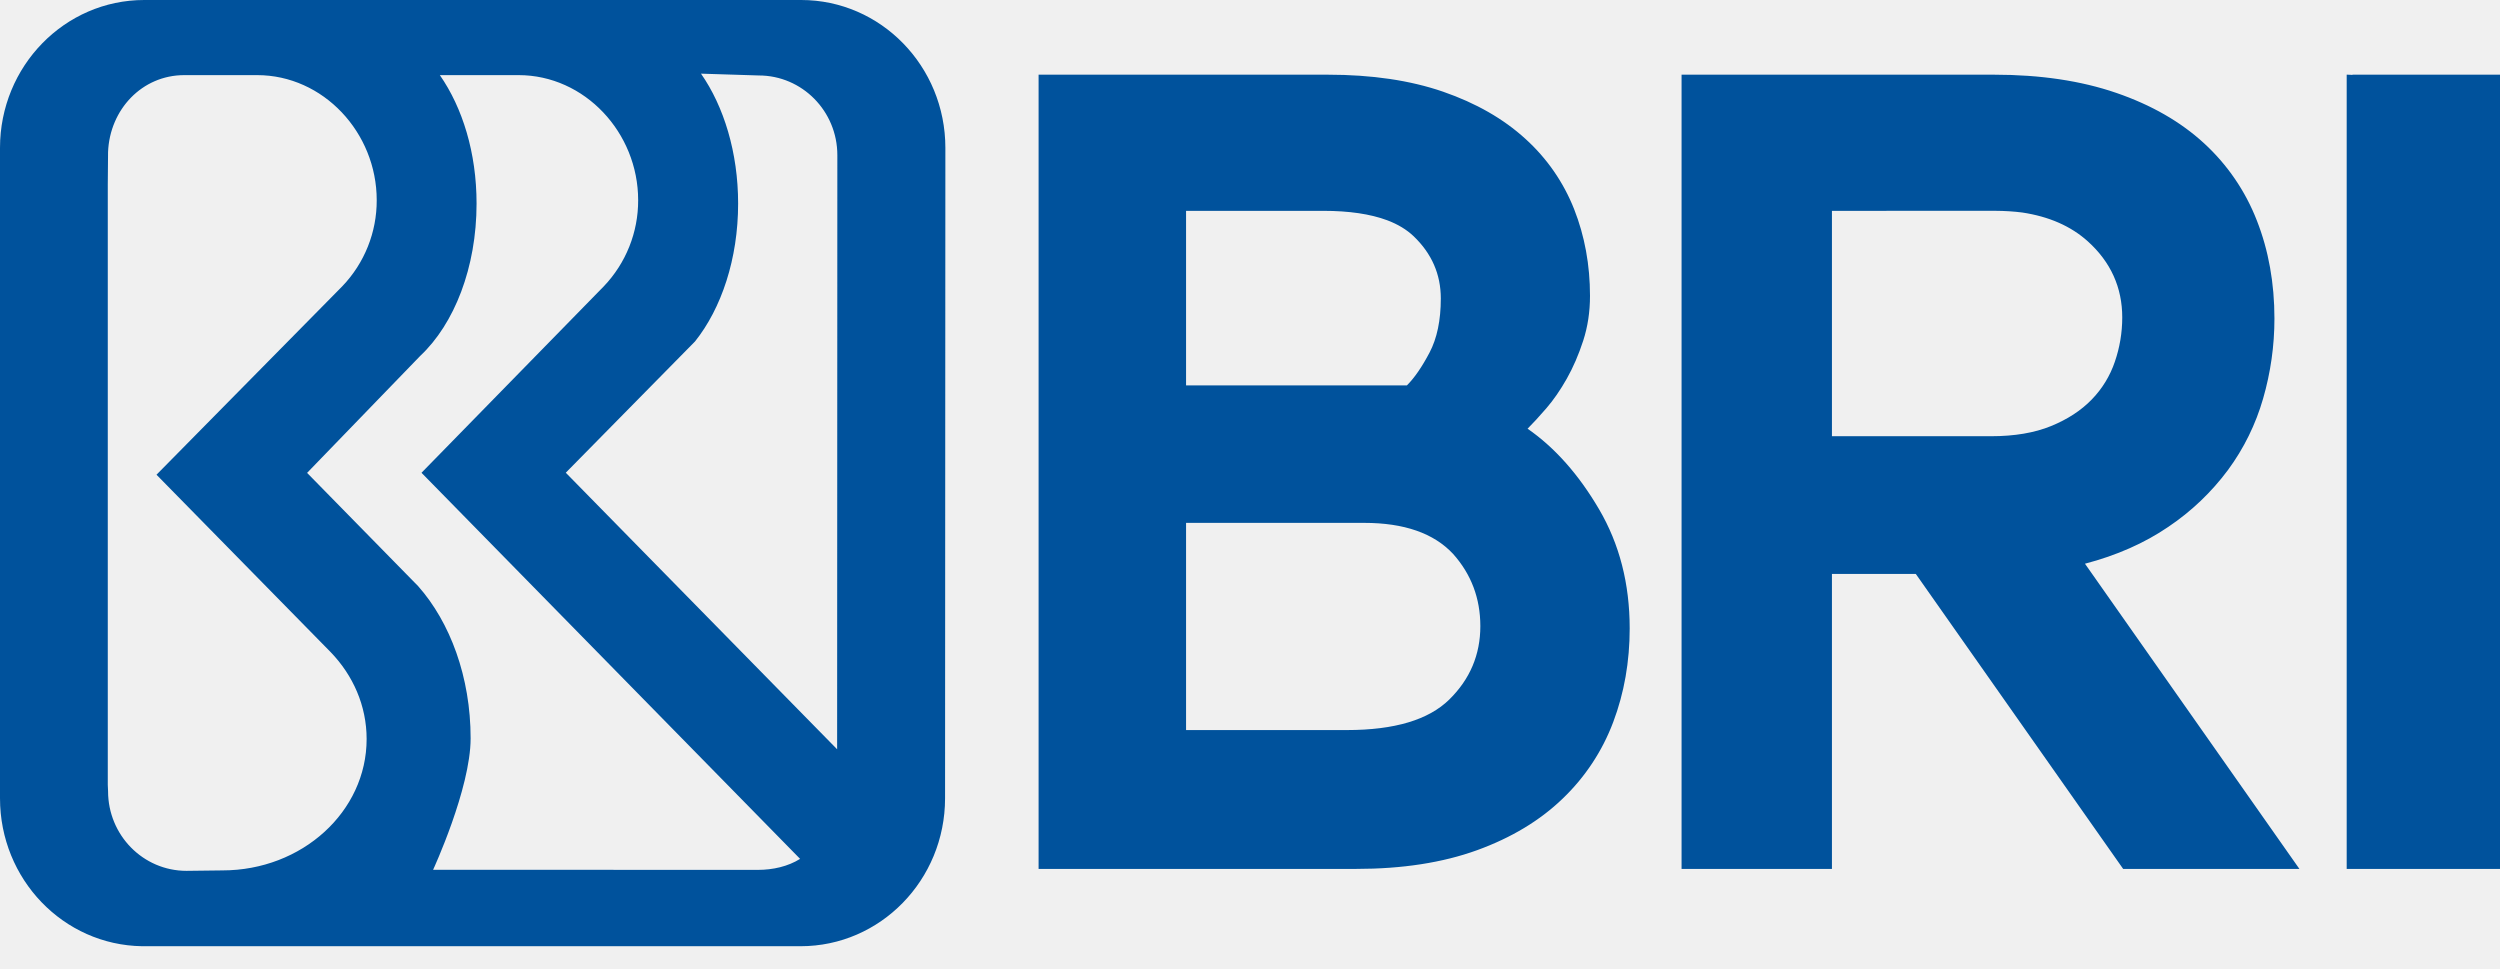
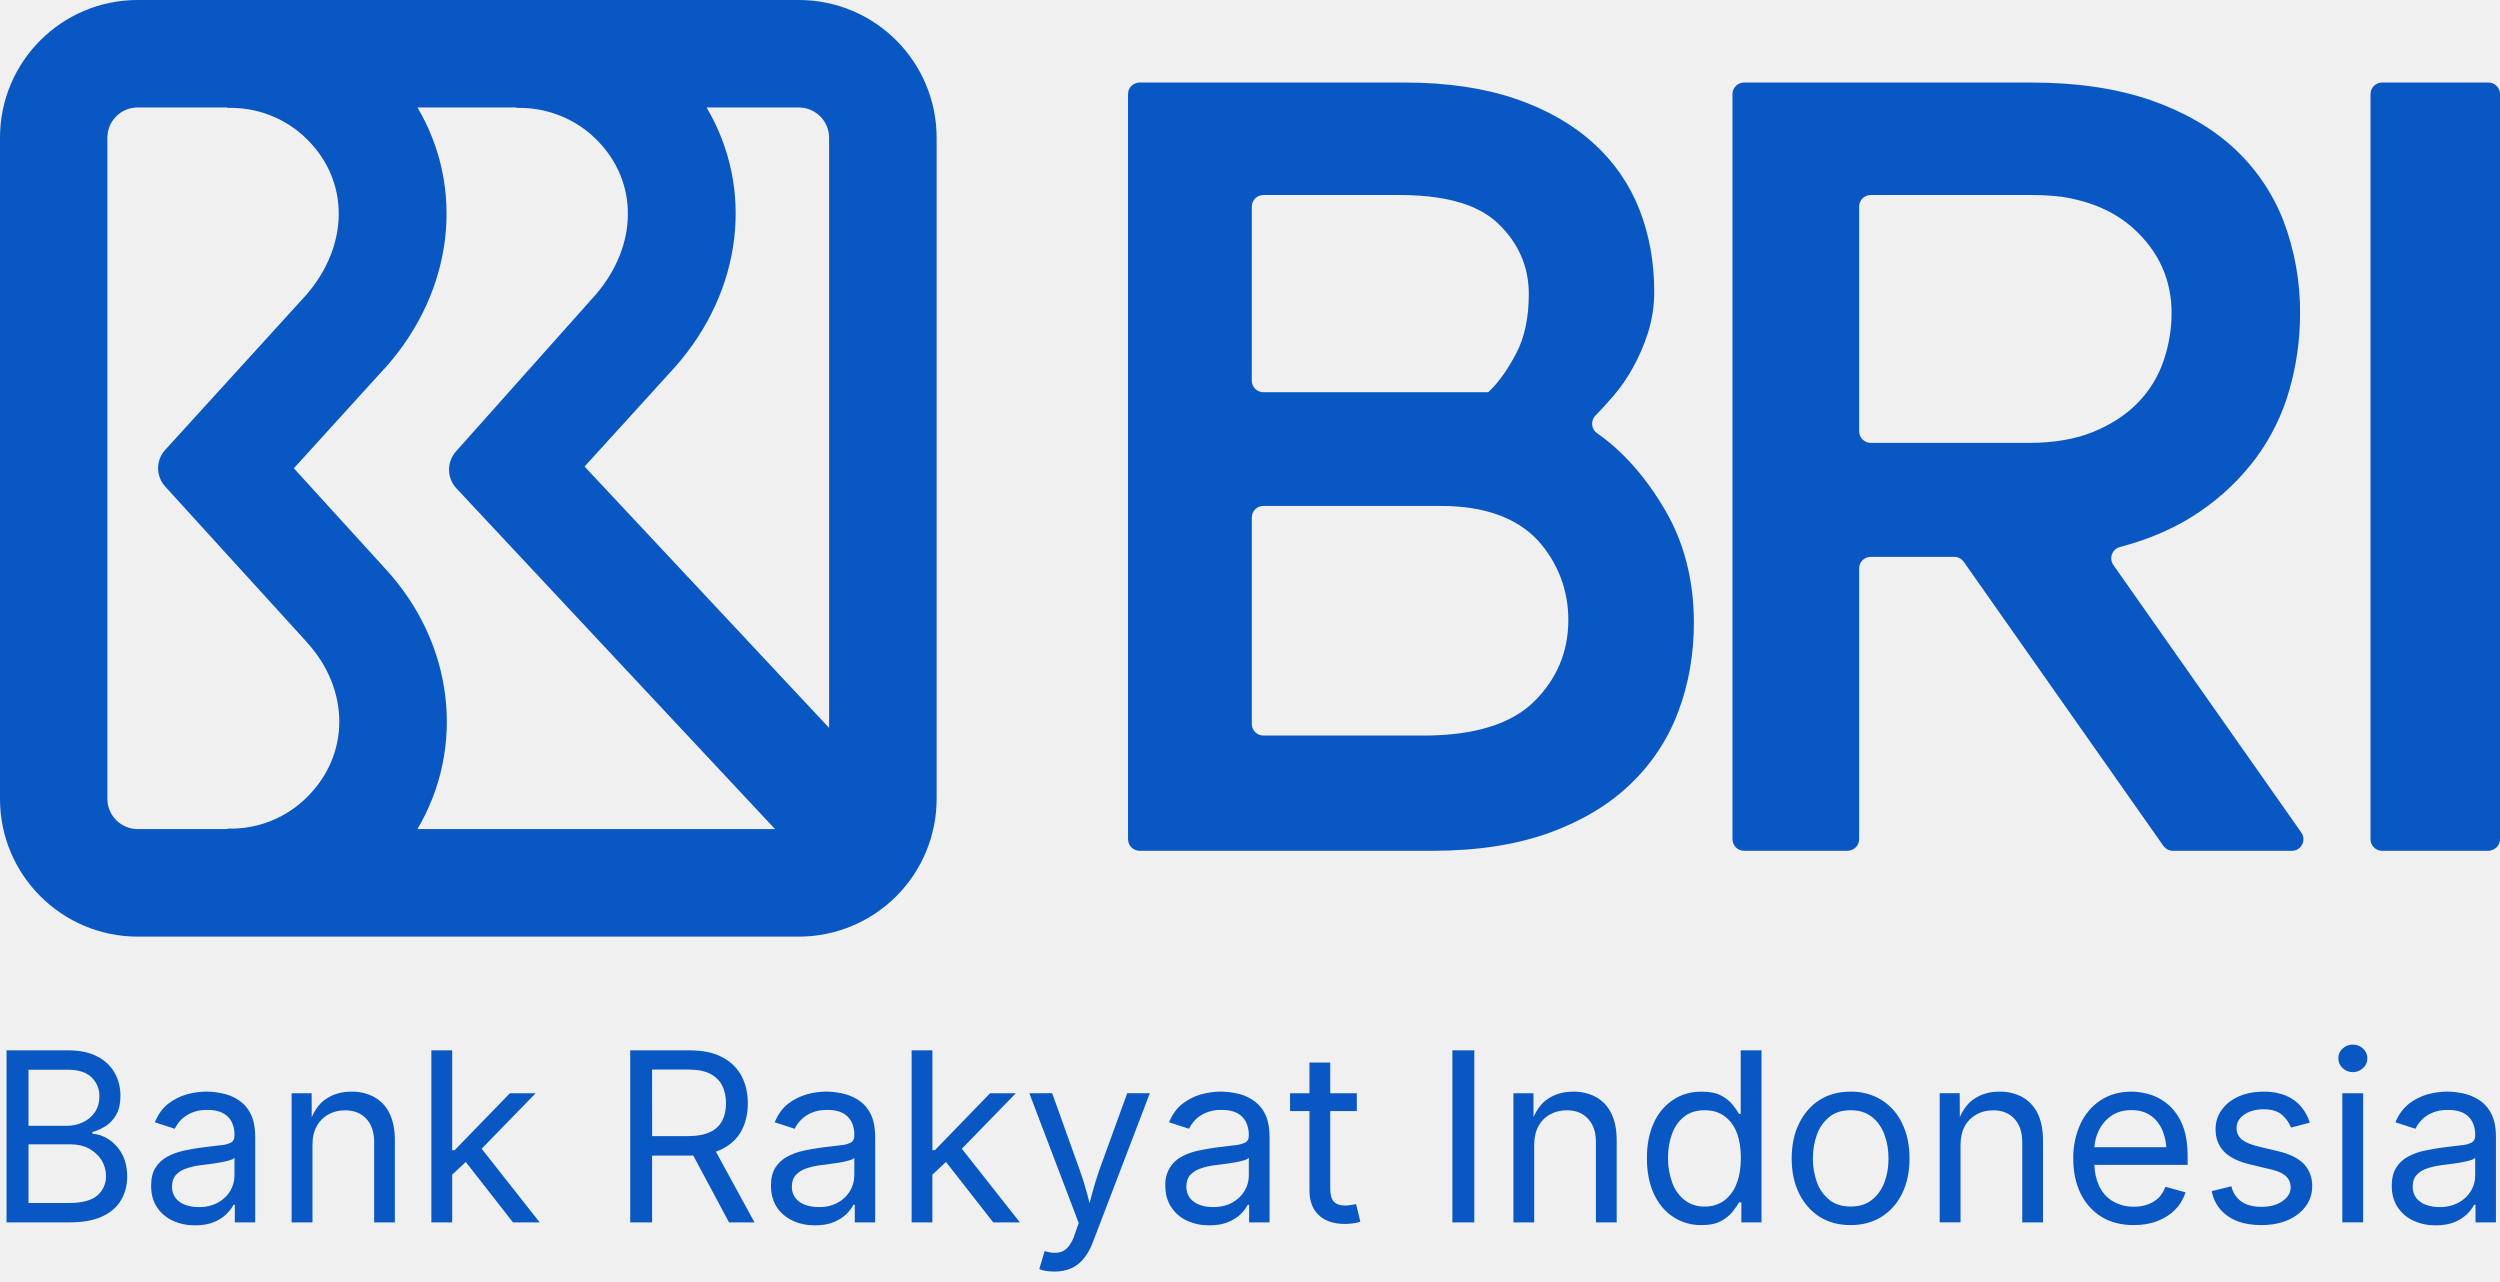
- <svg fill="none" viewBox="0 0 80 31">
-   <g fill="#00529C" clip-path="url(#clip0_3802_11089)">
-     <path d="M25.636 0H4.616C2.069 0 0 2.118 0 4.734v20.81c0 2.593 2.027 4.697 4.548 4.735H25.62c2.549 0 4.622-2.118 4.622-4.734l.01-20.81C30.253 2.117 28.184 0 25.636 0M7.115 27.853l-1.147.014c-1.39 0-2.51-1.143-2.51-2.549l-.009-.202V5.898l.009-1.036c.056-1.36 1.087-2.458 2.44-2.458h2.33c2.116 0 3.827 1.838 3.827 4.002a3.96 3.96 0 0 1-1.102 2.755l-5.945 6.03 5.574 5.678c.716.742 1.15 1.716 1.15 2.78 0 2.322-2.064 4.204-4.617 4.204m17.138-.017-10.394-.003s1.201-2.6 1.201-4.207c0-1.959-.655-3.712-1.68-4.87l-3.553-3.624 3.623-3.746c1.085-1.019 1.8-2.821 1.8-4.872 0-1.625-.448-3.064-1.175-4.11h2.52c2.114 0 3.826 1.838 3.826 4.002a3.97 3.97 0 0 1-1.098 2.755l-5.835 5.968 12.115 12.355c-.386.242-.869.352-1.35.352m2.535-3.859-8.683-8.85 4.135-4.2c.843-1.056 1.38-2.641 1.38-4.413 0-1.634-.458-3.112-1.188-4.157l1.849.058c1.386 0 2.514 1.14 2.514 2.55zm22.095-10.259q.255-.255.6-.653.345-.4.653-.945t.526-1.216.218-1.434q0-1.488-.508-2.777a6 6 0 0 0-1.561-2.252q-1.053-.96-2.633-1.507-1.578-.544-3.685-.544h-9.258v25.415H43.4q2.214 0 3.867-.599 1.651-.6 2.74-1.652a6.6 6.6 0 0 0 1.617-2.45q.526-1.397.526-2.996 0-2.141-.98-3.812t-2.288-2.578m-4.495-6.671q.516.194.851.514.867.831.868 1.988 0 1.05-.362 1.736-.362.688-.723 1.048h-7.067V6.747h4.393q1.233 0 2.04.3m-.733 9.685q1.919 0 2.845.993.871.976.872 2.31 0 1.374-.994 2.35t-3.272.977h-5.151v-6.63zm25.733.127a7.8 7.8 0 0 0 1.906-1.816 7.2 7.2 0 0 0 1.126-2.287 9.2 9.2 0 0 0 .363-2.56q0-1.706-.563-3.14a6.6 6.6 0 0 0-1.688-2.47q-1.126-1.035-2.814-1.615t-3.903-.581H53.81v25.415h4.812v-9.44h2.683l6.636 9.44h5.64l-6.862-9.766q1.524-.4 2.668-1.18M63.85 6.746q.453.002.86.054 1.288.193 2.099.922 1.103.996 1.103 2.44-.001.724-.236 1.411a3.2 3.2 0 0 1-.74 1.211q-.508.525-1.302.85-.796.325-1.917.325h-5.095V6.747zM75.28 2.39v.007c-.049-.001-.097-.007-.145-.007h-.041v25.415H80V2.39z" />
+ <svg fill="none" viewBox="0 0 80 41">
+   <g clip-path="url(#clip0_3802_8213)">
+     <path fill="#0857C3" d="M74.954 34.984v4.13h.666v-4.13zm-42.015 0 1.58 4.153-.12.343a1.2 1.2 0 0 1-.23.437.5.5 0 0 1-.301.165.9.9 0 0 1-.372-.029l-.068-.018-.171.577a.8.8 0 0 0 .181.052q.13.026.308.026.291 0 .524-.1a1.1 1.1 0 0 0 .408-.314q.178-.214.3-.543l1.817-4.75h-.724l-.89 2.45q-.13.376-.233.761l-.082.307-.08-.307a9 9 0 0 0-.238-.761l-.879-2.45zm39.49-.051q-.438 0-.786.152-.346.152-.545.427-.2.27-.2.625.001.436.274.716.272.277.836.41l.685.164q.307.07.457.212.151.143.151.357.002.257-.26.438-.254.186-.685.185c-.245 0-.456-.053-.617-.159a.8.8 0 0 1-.334-.499l-.63.155q.071.354.286.596.216.243.544.37.333.122.755.121.488 0 .854-.161.368-.163.572-.446.206-.28.204-.645a1 1 0 0 0-.266-.706q-.274-.277-.833-.409l-.625-.148q-.36-.087-.528-.223a.46.46 0 0 1-.168-.37q0-.258.246-.428.248-.17.617-.17.398.002.596.182.199.18.283.403l.602-.157a1.5 1.5 0 0 0-.279-.514 1.26 1.26 0 0 0-.484-.35 1.8 1.8 0 0 0-.722-.128m-4.225 0q-.562 0-.979.272-.42.273-.65.757a2.6 2.6 0 0 0-.23 1.12q.001.637.235 1.112c.157.32.381.565.668.745q.434.265 1.034.264.426 0 .761-.132c.229-.09.415-.21.57-.37.15-.153.26-.34.323-.546l-.641-.178q-.08.21-.221.356a1 1 0 0 1-.347.21 1.3 1.3 0 0 1-.441.072 1.3 1.3 0 0 1-.662-.167q-.289-.164-.446-.483a1.7 1.7 0 0 1-.157-.689h2.983v-.278q0-.574-.154-.97a1.7 1.7 0 0 0-.417-.635 1.6 1.6 0 0 0-.58-.351 2 2 0 0 0-.65-.11m0 .592q.373-.002.627.179.25.178.377.493.094.234.117.515h-2.303q.016-.282.137-.528a1.2 1.2 0 0 1 .407-.478q.264-.182.638-.181m-4.226-.592q-.466 0-.817.241-.272.184-.445.573l-.005-.763h-.64v4.132h.667V36.64c0-.237.046-.435.136-.603a.94.94 0 0 1 .374-.375q.236-.131.532-.132.433 0 .683.272.249.271.25.745v2.57h.664V36.49q-.001-.522-.176-.868a1.2 1.2 0 0 0-.489-.518 1.5 1.5 0 0 0-.734-.171m-4.76 0q-.563-.002-.988.265-.42.266-.657.75-.239.482-.238 1.126 0 .638.237 1.118.239.478.658.747.425.265.989.264.56 0 .99-.264.425-.269.66-.747.236-.48.237-1.118 0-.645-.237-1.126a1.77 1.77 0 0 0-.66-.75 1.83 1.83 0 0 0-.99-.265m0 .594q.416 0 .686.216.268.214.4.568c.087.239.128.49.128.763q.001.408-.128.755-.132.352-.4.565-.27.215-.685.215-.417-.001-.683-.215a1.3 1.3 0 0 1-.396-.565 2.2 2.2 0 0 1-.128-.755q0-.412.128-.763a1.3 1.3 0 0 1 .396-.568q.266-.216.683-.216m-8.881-.594q-.47 0-.822.241-.27.184-.443.572l-.002-.762h-.641v4.133h.664v-2.478q.001-.354.137-.603a.93.93 0 0 1 .372-.375q.238-.131.534-.132.43 0 .681.272.251.271.252.745v2.57h.664V36.49q0-.522-.177-.868a1.16 1.16 0 0 0-.487-.518 1.5 1.5 0 0 0-.732-.171m-39.1 0q-.467 0-.818.241-.271.184-.445.577l-.003-.767h-.64v4.132h.667V36.64c0-.237.043-.435.136-.603a.94.94 0 0 1 .373-.375q.237-.131.532-.132.434 0 .683.272.249.271.25.745v2.57h.662V36.49q0-.522-.173-.868a1.17 1.17 0 0 0-.49-.518 1.5 1.5 0 0 0-.733-.171m67.084-.002c-.215 0-.427.03-.644.088a1.8 1.8 0 0 0-.594.302 1.44 1.44 0 0 0-.431.592l.64.208q.067-.143.198-.283a1 1 0 0 1 .342-.229q.21-.094.507-.092.285-.001.48.094a.66.66 0 0 1 .29.279.9.9 0 0 1 .095.435v.023c0 .101-.041.171-.113.215a.9.9 0 0 1-.347.086l-.603.074c-.19.027-.384.058-.57.101a1.9 1.9 0 0 0-.521.192.96.96 0 0 0-.373.349c-.095.149-.143.338-.143.576q-.001.406.19.69c.124.19.3.339.505.432q.322.149.714.148.35 0 .6-.103a1.3 1.3 0 0 0 .4-.255q.155-.155.226-.3h.045v.563h.654v-2.723q.002-.485-.16-.776a1.13 1.13 0 0 0-.407-.435 1.5 1.5 0 0 0-.51-.198 2.5 2.5 0 0 0-.47-.053m.883 2.12v.574a.96.96 0 0 1-.132.478 1 1 0 0 1-.39.376 1.23 1.23 0 0 1-.625.147 1.2 1.2 0 0 1-.437-.075.7.7 0 0 1-.306-.218.6.6 0 0 1-.11-.361q-.001-.233.126-.374a.8.8 0 0 1 .333-.208 2.3 2.3 0 0 1 .45-.103q.096-.01.257-.033a6 6 0 0 0 .343-.05 3 3 0 0 0 .313-.068q.135-.038.178-.085m-40.13-2.12c-.212 0-.424.03-.645.088a1.8 1.8 0 0 0-.594.302q-.27.212-.427.592l.639.208a1.1 1.1 0 0 1 .198-.283q.13-.14.34-.229a1.2 1.2 0 0 1 .508-.092q.287-.001.481.094a.64.64 0 0 1 .287.279.9.9 0 0 1 .099.435v.023q0 .15-.114.215a1 1 0 0 1-.347.086c-.152.02-.356.043-.602.074a7 7 0 0 0-.573.101q-.284.063-.518.192a.97.97 0 0 0-.373.349 1.05 1.05 0 0 0-.145.576q0 .406.192.69c.124.19.3.34.505.432q.322.149.712.148.353 0 .598-.103c.167-.068.3-.156.405-.255q.154-.155.225-.3h.045v.563h.654v-2.723q-.002-.485-.16-.776a1.13 1.13 0 0 0-.407-.435 1.4 1.4 0 0 0-.51-.198 2.5 2.5 0 0 0-.472-.053m.886 2.12v.574a.96.96 0 0 1-.133.478q-.135.232-.391.376-.255.148-.623.147-.25 0-.438-.075a.7.7 0 0 1-.305-.218.6.6 0 0 1-.11-.361q0-.233.124-.374a.8.8 0 0 1 .335-.208q.208-.073.45-.103l.262-.033q.161-.019.336-.05.158-.023.313-.068a.4.4 0 0 0 .18-.085m-13.505-2.12q-.318 0-.642.088c-.216.063-.42.165-.598.302q-.27.212-.427.592l.64.208a1.04 1.04 0 0 1 .538-.512q.21-.094.507-.092.288-.001.481.094a.65.65 0 0 1 .287.279.9.9 0 0 1 .095.435v.023q0 .15-.112.215a.9.9 0 0 1-.344.086l-.602.074a7 7 0 0 0-.574.101q-.286.063-.52.192a1 1 0 0 0-.376.349c-.093.149-.14.338-.14.576q.001.406.188.69c.126.19.303.338.51.432q.32.149.711.148.352 0 .599-.103c.165-.068.299-.156.404-.255q.154-.155.225-.3h.045v.563h.652v-2.723q0-.485-.16-.776a1.13 1.13 0 0 0-.407-.435 1.5 1.5 0 0 0-.512-.198 2.4 2.4 0 0 0-.468-.053m.88 2.12v.574a.99.99 0 0 1-.52.854 1.2 1.2 0 0 1-.622.147q-.249 0-.442-.075a.7.7 0 0 1-.303-.218.57.57 0 0 1-.112-.361q0-.233.129-.374a.8.8 0 0 1 .332-.208 2.3 2.3 0 0 1 .45-.103q.098-.01.26-.033.165-.02.34-.05.158-.023.311-.068.139-.038.178-.085M6.62 34.931q-.318 0-.643.088a1.8 1.8 0 0 0-.595.302q-.27.212-.427.592l.638.208q.075-.156.196-.283.135-.138.342-.229.211-.094.506-.092.288-.001.48.094c.124.06.227.157.292.279a.9.9 0 0 1 .094.435v.023q0 .15-.111.215a.9.9 0 0 1-.347.086l-.604.074a7 7 0 0 0-.574.101c-.185.042-.36.106-.515.192a1 1 0 0 0-.376.349c-.093.149-.14.338-.14.576q-.002.406.187.69c.126.19.302.339.508.432q.32.149.712.148.35 0 .6-.103c.163-.068.297-.156.4-.255q.159-.155.227-.3h.044v.563h.653v-2.723q-.001-.485-.16-.776a1.1 1.1 0 0 0-.407-.435 1.4 1.4 0 0 0-.51-.198 2.4 2.4 0 0 0-.47-.053m.883 2.12v.574a.96.96 0 0 1-.132.478q-.134.232-.387.376a1.23 1.23 0 0 1-.628.147q-.246 0-.437-.075a.67.67 0 0 1-.303-.218.57.57 0 0 1-.112-.361q0-.233.126-.374a.76.76 0 0 1 .334-.208 2.3 2.3 0 0 1 .448-.103q.095-.01.262-.033a6 6 0 0 0 .34-.05q.173-.027.312-.068.136-.038.177-.085M41.903 34v.984h-.621v.57h.621v2.54q0 .509.297.79.303.283.838.282.127 0 .258-.018.12-.014.235-.054l-.136-.562-.177.03q-.081.014-.162.016-.264 0-.377-.13-.111-.127-.111-.404v-2.49h.85v-.57h-.85V34zm13.8-.39v2.036h-.053a3 3 0 0 0-.192-.28 1.2 1.2 0 0 0-.367-.301q-.236-.131-.638-.132-.514-.002-.91.26a1.7 1.7 0 0 0-.619.736q-.224.48-.223 1.133 0 .654.221 1.139c.149.317.355.567.62.74a1.6 1.6 0 0 0 .907.262q.395.001.633-.134.239-.133.37-.307.133-.171.198-.285h.074v.64h.644V33.61zm-1.153 1.917q.379 0 .638.194.26.19.392.532.128.341.127.8c0 .308-.04.576-.132.811a1.2 1.2 0 0 1-.39.547 1.02 1.02 0 0 1-.635.198 1 1 0 0 1-.648-.209 1.25 1.25 0 0 1-.394-.563 2.3 2.3 0 0 1-.132-.784q.001-.428.13-.773.13-.349.39-.55.262-.203.654-.203m-8.073-1.917v5.506h.701V33.61zm-17.305 0v5.506h.664V37.59l.435-.408 1.513 1.934h.852l-1.857-2.356 1.727-1.776h-.823l-1.766 1.822h-.08V33.61zm-9.005 0v5.506h.7V36.98h1.19q.064 0 .127-.003l1.145 2.14h.815l-1.235-2.263q.108-.038.203-.087.415-.21.618-.59.2-.375.2-.868 0-.492-.2-.875a1.43 1.43 0 0 0-.62-.604c-.276-.149-.627-.219-1.058-.219zm.7.615h1.148q.439 0 .708.134c.173.09.305.217.386.378q.123.243.123.571 0 .325-.123.557a.8.8 0 0 1-.386.36q-.262.13-.7.131h-1.155zm-7.063-.615v5.506h.666V37.59l.435-.408 1.51 1.934h.855l-1.857-2.356 1.727-1.776h-.823l-1.768 1.822h-.079V33.61zm-13.594 0v5.506h2.016q.65 0 1.056-.195.405-.19.597-.527c.13-.22.19-.47.19-.746q0-.43-.172-.733a1.3 1.3 0 0 0-.427-.462 1.1 1.1 0 0 0-.515-.175v-.052q.237-.066.443-.202.207-.14.33-.37.127-.23.126-.588 0-.4-.182-.73a1.3 1.3 0 0 0-.557-.528c-.252-.132-.567-.198-.953-.198zm.702.621H2.15q.532-.002.784.248a.82.82 0 0 1 .247.604q.001.285-.14.5a.95.95 0 0 1-.38.327 1.2 1.2 0 0 1-.536.116H.912zm0 2.387h1.333q.352 0 .612.14.251.143.396.372a.97.97 0 0 1 .139.511.79.79 0 0 1-.27.607c-.18.163-.488.247-.915.247H.912zm74.378-3.19a.46.46 0 0 0-.326.126.4.4 0 0 0-.136.314q-.002.18.136.31.135.13.326.13a.45.45 0 0 0 .326-.13.4.4 0 0 0 .138-.31.41.41 0 0 0-.138-.314.46.46 0 0 0-.326-.126m.937-30.787a.37.37 0 0 0-.371.372v23.838a.37.37 0 0 0 .37.374h3.405a.26.26 0 0 0 .12-.027.36.36 0 0 0 .249-.347V3.013a.37.37 0 0 0-.37-.372zm-20.416 0a.373.373 0 0 0-.372.372v23.838c0 .207.167.374.372.374h3.309a.373.373 0 0 0 .373-.374V18.19a.367.367 0 0 1 .37-.37h2.675a.37.37 0 0 1 .3.155l6.39 9.092a.38.38 0 0 0 .304.159h3.809a.37.37 0 0 0 .3-.586l-6.015-8.562a.373.373 0 0 1 .212-.573c.966-.254 1.822-.632 2.542-1.123a7.5 7.5 0 0 0 1.81-1.724 6.8 6.8 0 0 0 1.064-2.16c.23-.796.347-1.62.348-2.447a8.2 8.2 0 0 0-.536-2.996 6.26 6.26 0 0 0-1.586-2.32c-.708-.65-1.61-1.168-2.676-1.536-1.081-.369-2.348-.557-3.77-.557zm4.051 3.6h5.21c.305 0 .6.019.903.056.935.143 1.704.48 2.292 1.011.811.732 1.224 1.643 1.224 2.707a4.7 4.7 0 0 1-.256 1.527 3.56 3.56 0 0 1-.821 1.343c-.371.383-.852.697-1.424.932-.571.235-1.26.355-2.05.355h-5.078a.37.37 0 0 1-.369-.374V6.611a.367.367 0 0 1 .37-.37m-23.395-3.6a.37.37 0 0 0-.371.372v23.838c0 .207.167.374.37.374h9.39c1.42 0 2.672-.196 3.726-.576 1.042-.38 1.917-.905 2.597-1.564a6.2 6.2 0 0 0 1.523-2.308c.332-.879.501-1.84.501-2.851 0-1.35-.311-2.565-.926-3.613-.621-1.056-1.35-1.879-2.172-2.45a.372.372 0 0 1-.05-.568c.16-.16.357-.373.578-.631a5.2 5.2 0 0 0 .61-.883 6 6 0 0 0 .494-1.141 4.3 4.3 0 0 0 .197-1.314c0-.937-.16-1.822-.478-2.633a5.6 5.6 0 0 0-1.46-2.104c-.661-.603-1.498-1.083-2.495-1.426-1.005-.344-2.2-.522-3.55-.522zm3.961 3.6h4.38c.852 0 1.578.108 2.16.322h.001c.39.15.72.349.972.592.65.623.98 1.379.98 2.25 0 .753-.134 1.392-.402 1.901-.256.487-.522.869-.786 1.135l-.11.11h-7.195a.37.37 0 0 1-.372-.374l.001-5.566a.37.37 0 0 1 .371-.37m0 9.949h5.678c1.38 0 2.422.371 3.109 1.108a3.74 3.74 0 0 1 .97 2.554c0 1.01-.374 1.887-1.102 2.605-.733.716-1.917 1.081-3.524 1.081h-5.13a.37.37 0 0 1-.372-.371V16.56a.37.37 0 0 1 .371-.371M4.408 0A4.407 4.407 0 0 0 0 4.41v21.15a4.41 4.41 0 0 0 4.409 4.412h21.15a4.41 4.41 0 0 0 4.413-4.413V4.411A4.41 4.41 0 0 0 25.56 0zm0 3.438h2.868v.015a3.48 3.48 0 0 1 2.406.868c.053.048.107.101.157.15 1.35 1.348 1.33 3.384-.037 4.964l-4.516 4.962a.87.87 0 0 0 0 1.172l4.485 4.927.043.051c1.38 1.504 1.393 3.584.025 4.947a3.45 3.45 0 0 1-2.562 1.021v.016H4.408a.97.97 0 0 1-.972-.972V4.409a.97.97 0 0 1 .972-.971m8.95 0h3.17v.016a3.5 3.5 0 0 1 2.407.868c.054.048.107.101.157.15 1.349 1.348 1.33 3.384-.037 4.965l-4.465 5.01a.876.876 0 0 0 .012 1.177L24.801 26.53H13.358c1.537-2.597 1.19-5.937-1.041-8.345l-2.914-3.2 2.88-3.17.062-.063c2.197-2.484 2.53-5.754 1.013-8.314m9.251.001h2.95a.97.97 0 0 1 .972.972v18.881l-7.825-8.363 2.828-3.111.06-.065C23.791 9.27 24.128 6 22.61 3.44" />
  </g>
  <defs>
-     <clipPath id="clip0_3802_11089">
-       <path fill="#fff" d="M0 0h80v30.279H0z" />
+     <clipPath id="clip0_3802_8213">
+       <path fill="#fff" d="M0 0h80v40.691H0z" />
    </clipPath>
  </defs>
</svg>
